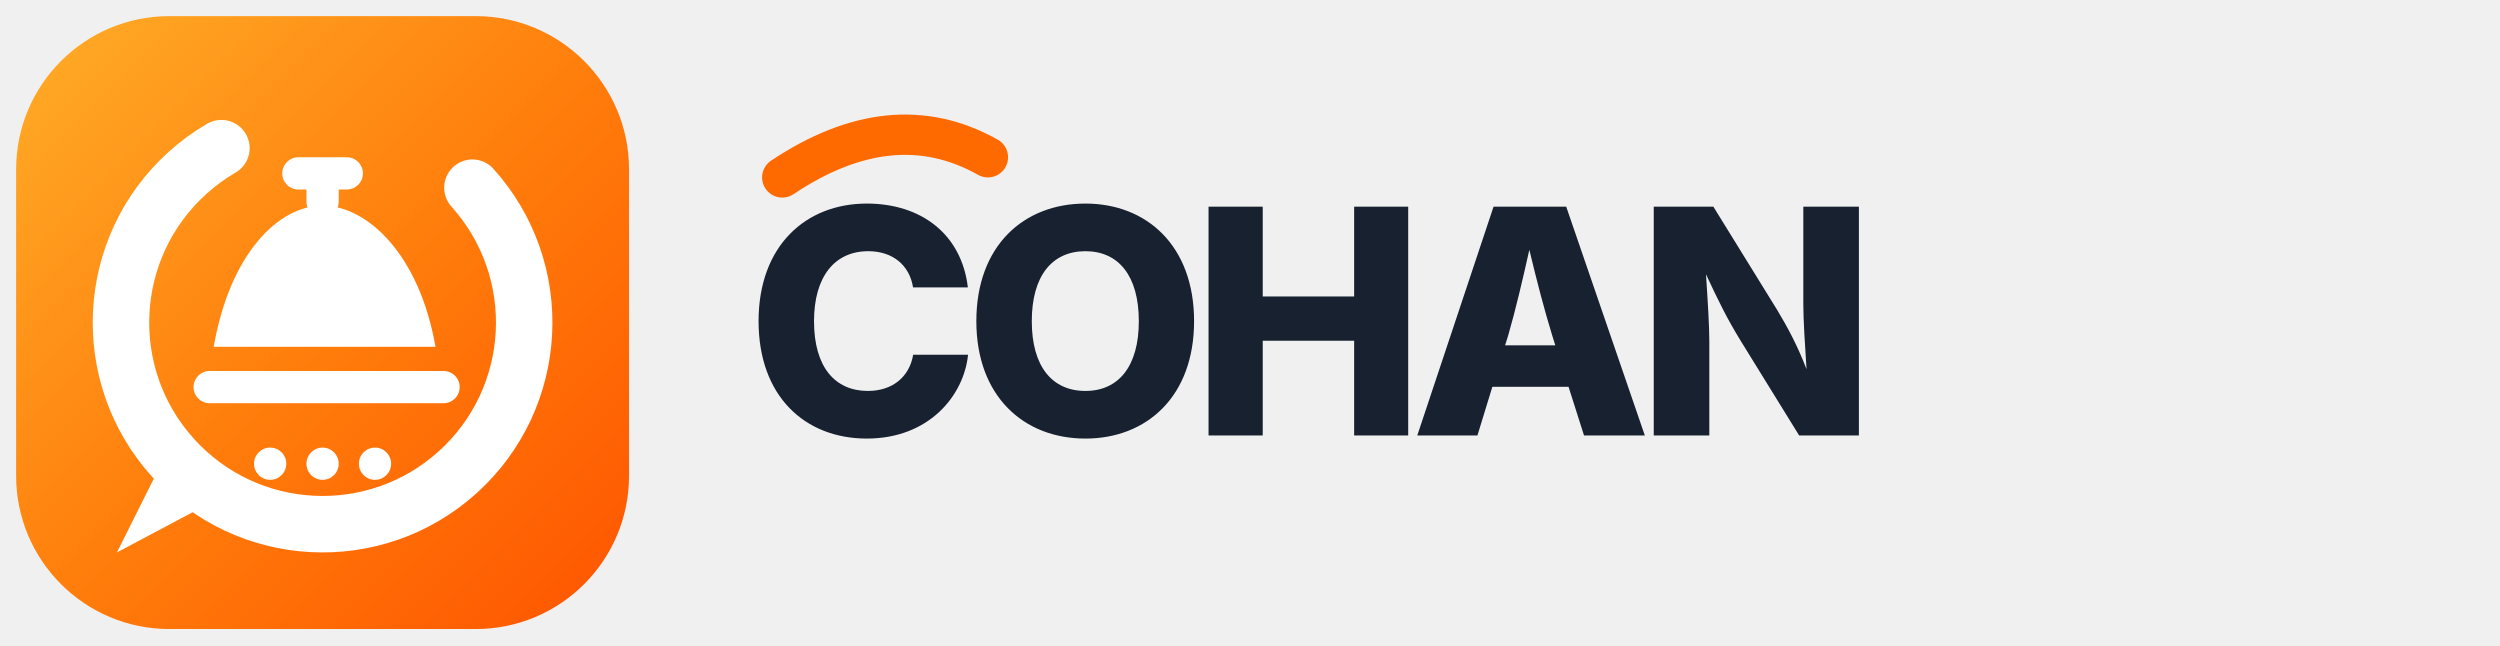
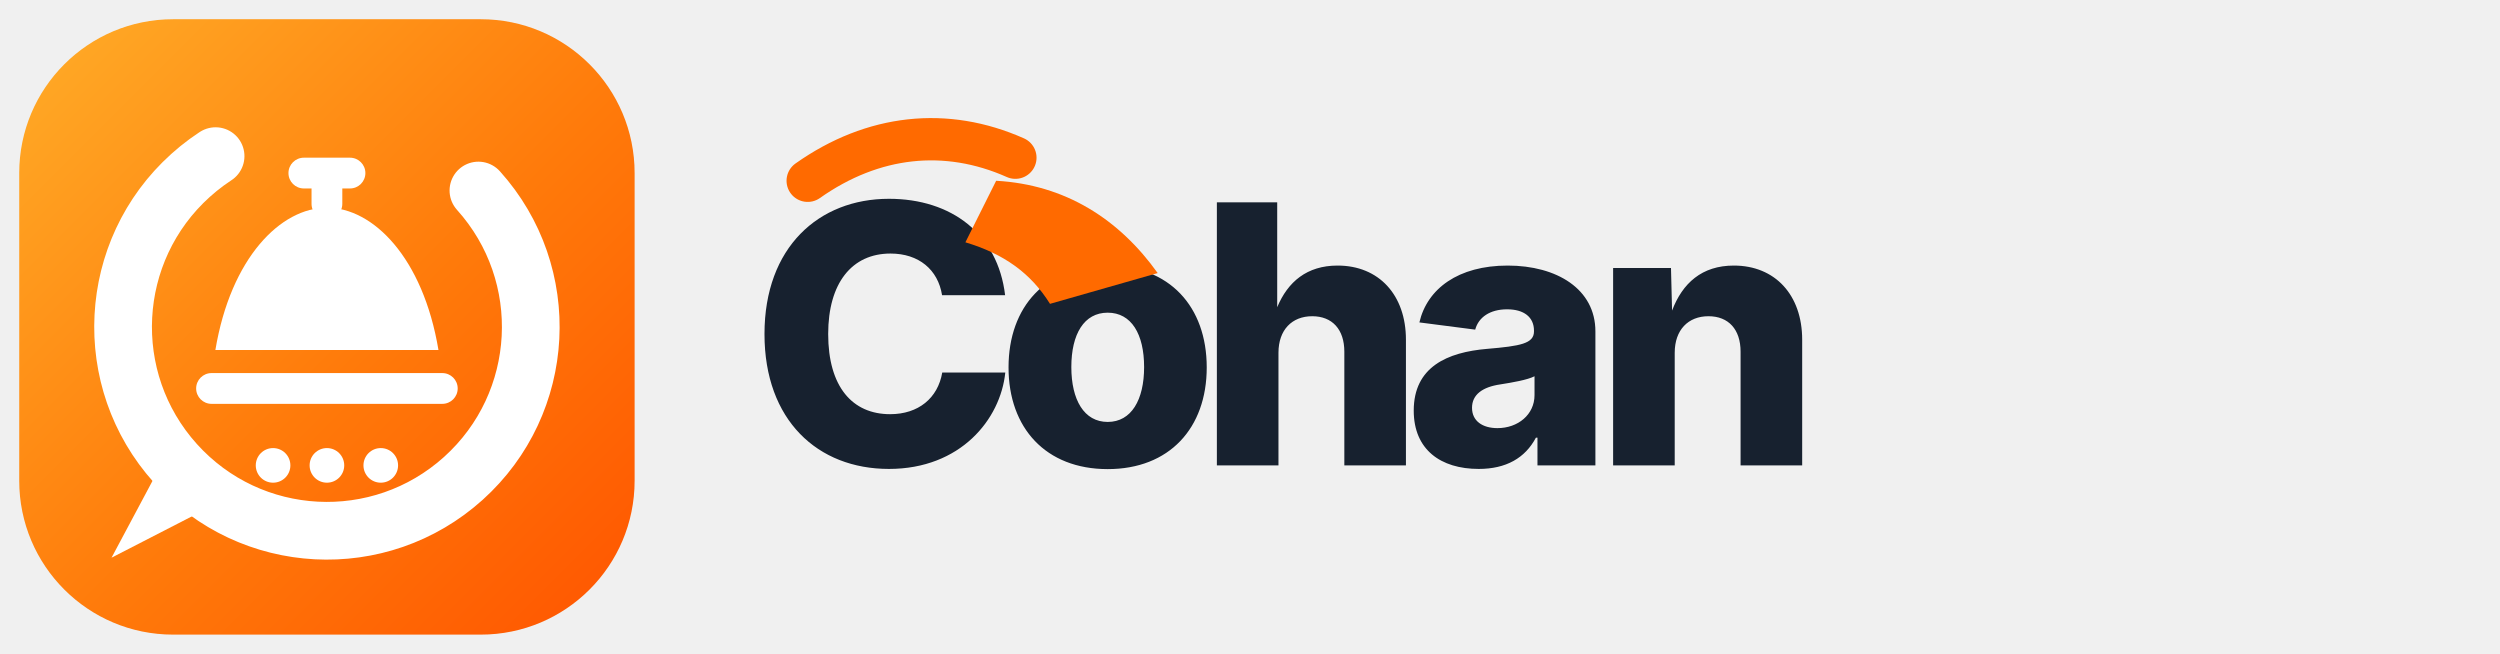
- <svg xmlns="http://www.w3.org/2000/svg" viewBox="0 0 620 160" role="img" aria-labelledby="title desc">
+ <svg xmlns="http://www.w3.org/2000/svg" viewBox="0 0 650 170" role="img" aria-labelledby="title desc">
  <defs>
    <linearGradient id="orange" x1="0" y1="0" x2="1" y2="1">
      <stop offset="0" stop-color="#ffad28" />
      <stop offset="0.55" stop-color="#ff7a0a" />
      <stop offset="1" stop-color="#ff5400" />
    </linearGradient>
  </defs>
-   <g transform="translate(4 4)">
-     <rect width="152" height="152" rx="38" fill="url(#orange)" />
-     <circle cx="76" cy="76" r="50" fill="none" stroke="#fff" stroke-width="14" stroke-linecap="round" stroke-dasharray="246 76" transform="rotate(-42 76 76)" />
-     <path d="M39 105 25 133l32-17z" fill="#fff" />
-     <path d="M49 82c4-23 16-35 27-35s24 12 28 35H49Z" fill="#fff" />
-     <rect x="72" y="39" width="8" height="11" rx="4" fill="#fff" />
-     <rect x="66" y="35" width="20" height="8" rx="4" fill="#fff" />
-     <rect x="44" y="88" width="66" height="8" rx="4" fill="#fff" />
-     <circle cx="63" cy="111" r="4" fill="#fff" />
-     <circle cx="76" cy="111" r="4" fill="#fff" />
-     <circle cx="89" cy="111" r="4" fill="#fff" />
+   <g transform="translate(5 5)">
+     <rect width="160" height="160" rx="40" fill="url(#orange)" />
+     <circle cx="80" cy="80" r="53" fill="none" stroke="#fff" stroke-width="15" stroke-linecap="round" stroke-dasharray="258 82" transform="rotate(-42 80 80)" />
+     <path d="M40 110 24 140l35-18z" fill="#fff" />
+     <path d="M51 86c4-24 17-37 29-37s25 13 29 37H51Z" fill="#fff" />
+     <rect x="76" y="40" width="8" height="12" rx="4" fill="#fff" />
+     <rect x="70" y="36" width="20" height="8" rx="4" fill="#fff" />
+     <rect x="46" y="92" width="68" height="8" rx="4" fill="#fff" />
+     <circle cx="66" cy="116" r="4.5" fill="#fff" />
+     <circle cx="80" cy="116" r="4.5" fill="#fff" />
+     <circle cx="94" cy="116" r="4.5" fill="#fff" />
  </g>
-   <text x="185" y="108" fill="#17212f" font-family="Be Vietnam Pro, Inter, Arial, sans-serif" font-size="78" font-weight="800" letter-spacing="-4">COHAN</text>
-   <path d="M194 44c18-12 35-14 51-5" fill="none" stroke="#ff6a00" stroke-width="10" stroke-linecap="round" />
+   <text x="195" y="121" fill="#17212f" font-family="Be Vietnam Pro, Inter, Arial, sans-serif" font-size="94" font-weight="800" letter-spacing="-6">Cohan</text>
+   <path d="M210 47c17-12 36-14 54-6" fill="none" stroke="#ff6a00" stroke-width="11" stroke-linecap="round" />
+   <path d="M259 47c18 1 32 10 42 24l-28 8c-5-8-12-13-22-16z" fill="#ff6a00" />
</svg>
